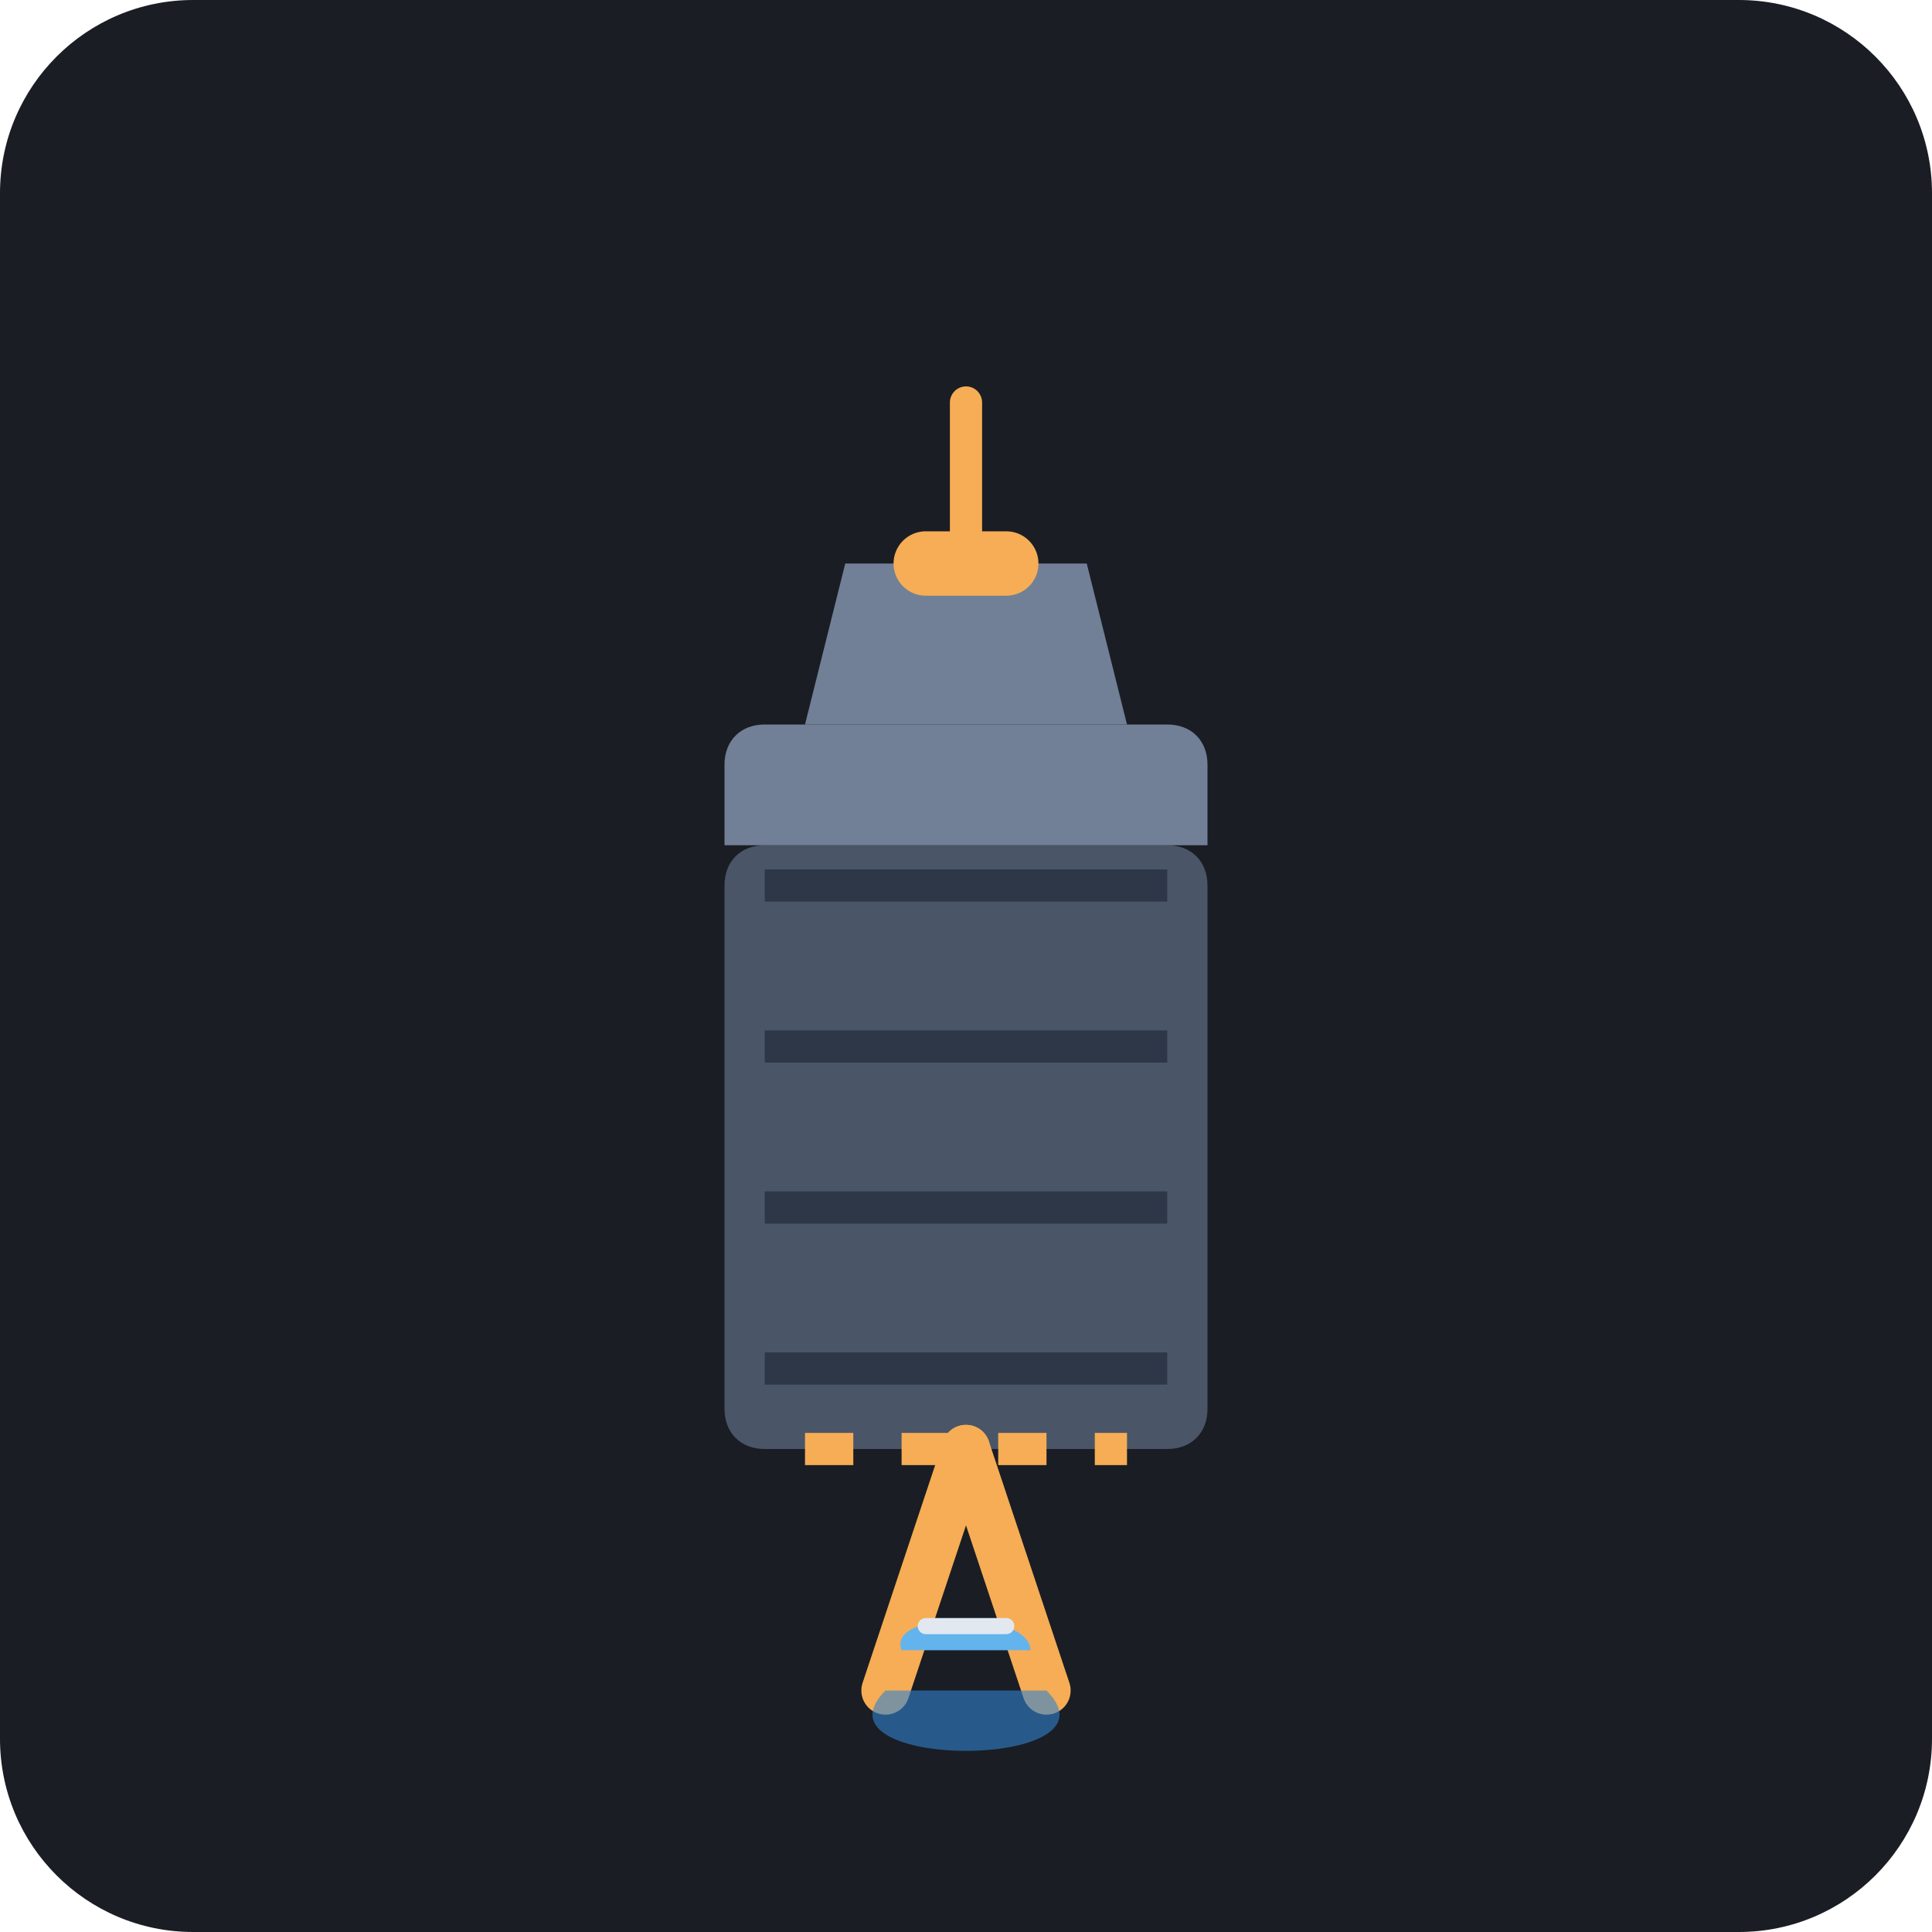
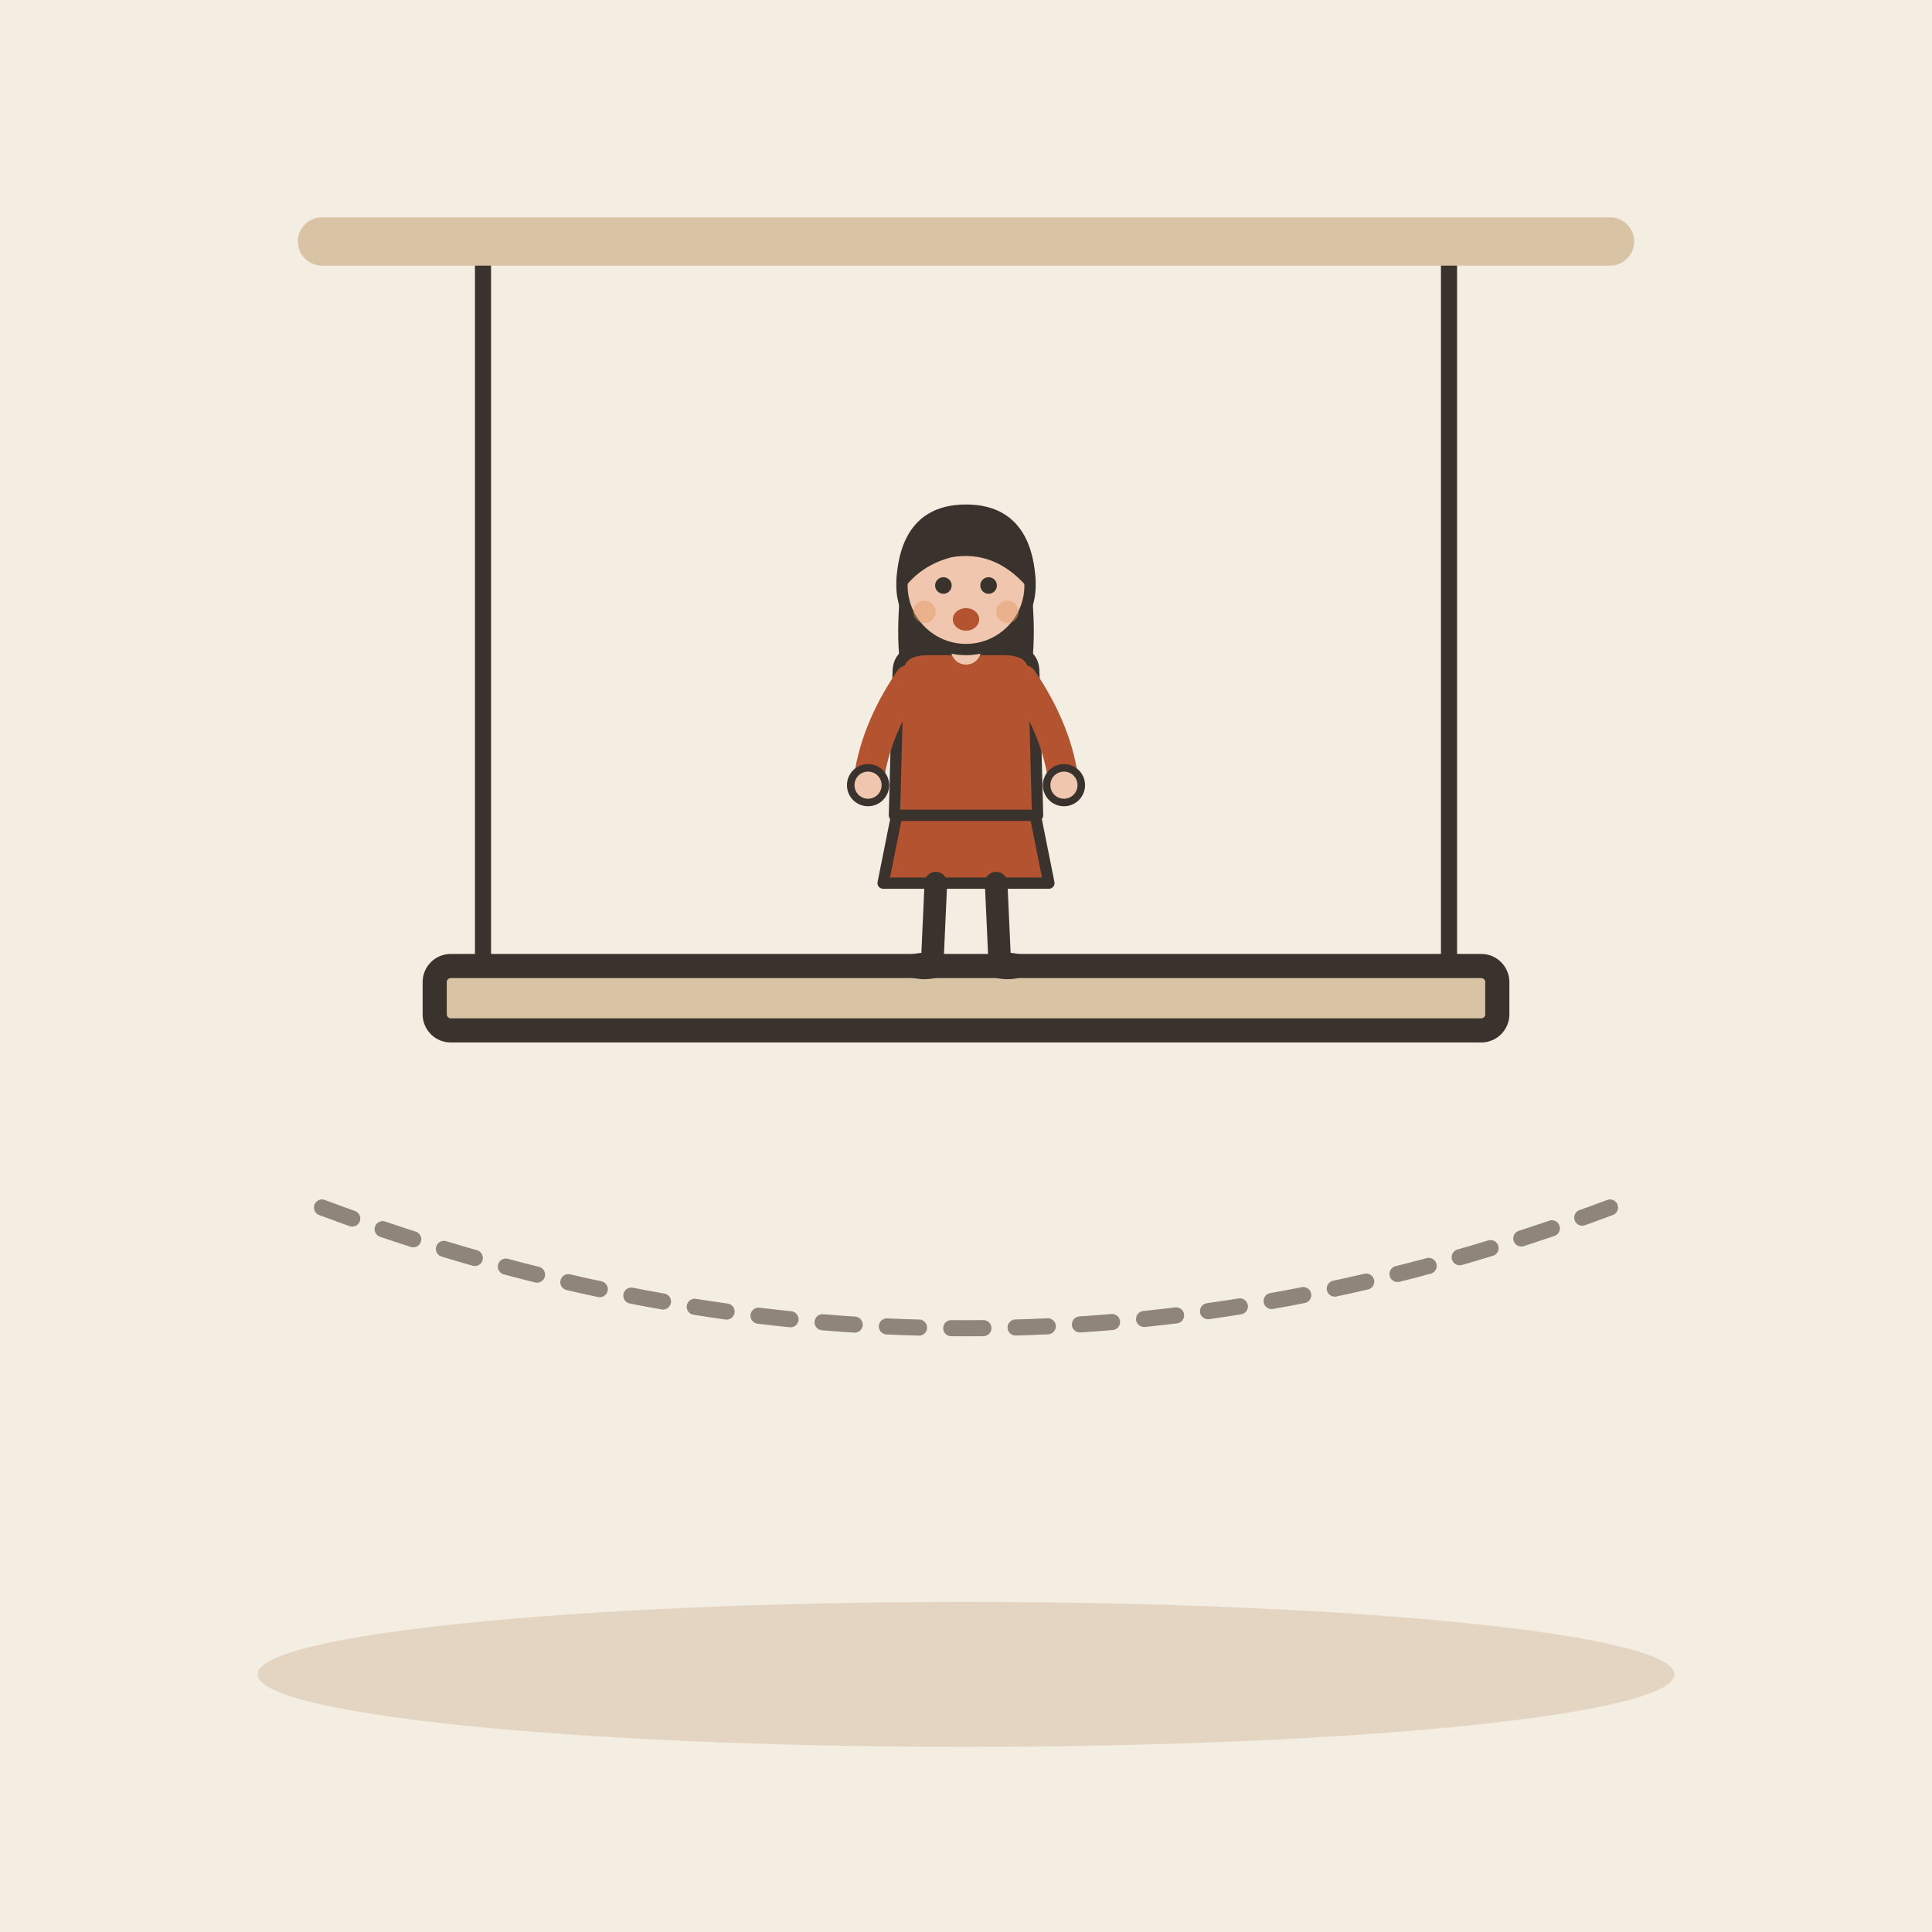
- <svg xmlns="http://www.w3.org/2000/svg" viewBox="0 0 240 240">
-   <rect width="240" height="240" rx="24" fill="#1A1D24" />
-   <g transform="translate(60, 60)">
-     <path d="M60 120 L85 120 C88 120 90 118 90 115 L90 50 C90 47 88 45 85 45 L35 45 C32 45 30 47 30 50 L30 115 C30 118 32 120 35 120 L60 120" fill="#4A5568" />
-     <path d="M30 45 L30 35 C30 32 32 30 35 30 L85 30 C88 30 90 32 90 35 L90 45" fill="#718096" />
-     <path d="M40 30 L45 10 L75 10 L80 30" fill="#718096" />
-     <path d="M35 50 L85 50" stroke="#2D3748" stroke-width="4" />
-     <path d="M35 70 L85 70" stroke="#2D3748" stroke-width="4" />
-     <path d="M35 90 L85 90" stroke="#2D3748" stroke-width="4" />
-     <path d="M35 110 L85 110" stroke="#2D3748" stroke-width="4" />
-     <path d="M60 120 L50 150" stroke="#F6AD55" stroke-width="6" stroke-linecap="round" />
-     <path d="M60 120 L70 150" stroke="#F6AD55" stroke-width="6" stroke-linecap="round" />
-     <path d="M55 10 L65 10" stroke="#F6AD55" stroke-width="8" stroke-linecap="round" />
-     <path d="M60 10 L60 -10" stroke="#F6AD55" stroke-width="4" stroke-linecap="round" />
-     <path d="M50 150 C40 160 80 160 70 150" fill="#3182CE" opacity="0.6" />
-     <path d="M52 145 C50 140 68 140 68 145" fill="#63B3ED" />
-     <path d="M55 142 L65 142" stroke="#E2E8F0" stroke-width="2" stroke-linecap="round" />
+ <svg xmlns="http://www.w3.org/2000/svg" viewBox="0 0 240 240" data-style="editorial">
+   <rect width="240" height="240" fill="#F4EDE2" />
+   <ellipse cx="120" cy="208" rx="88" ry="9" fill="#E3D5C1" />
+   <path d="M60 30L60 120" stroke="#3A332D" stroke-width="2" stroke-linecap="round" fill="none" />
+   <path d="M180 30L180 120" stroke="#3A332D" stroke-width="2" stroke-linecap="round" fill="none" />
+   <path d="M40 30L200 30" stroke="#D8C3A5" stroke-width="6" stroke-linecap="round" fill="none" />
+   <rect x="54" y="120" width="132" height="8" rx="2" fill="#D8C3A5" stroke="#3A332D" stroke-width="3" stroke-linecap="round" stroke-linejoin="round" />
+   <g transform="translate(120 120)">
+     <g transform="translate(0 0) scale(0.468 0.468)">
+       <path d="M-18 -42L-22 -22L22 -22L18 -42Z" fill="#B4532F" stroke="#3A332D" stroke-width="3" stroke-linecap="round" stroke-linejoin="round" />
+       <path d="M-8 -22L-9 0" stroke="#3A332D" stroke-width="6" stroke-linecap="round" fill="none" />
+       <path d="M8 -22L9 0" stroke="#3A332D" stroke-width="6" stroke-linecap="round" fill="none" />
+       <ellipse cx="-11" cy="0" rx="7" ry="3.5" fill="#3A332D" />
+       <ellipse cx="11" cy="0" rx="7" ry="3.5" fill="#3A332D" />
+       <path d="M-17 -104Q-20 -78 -14 -70L-6 -78L6 -78L14 -70Q20 -78 17 -104Z" fill="#3A332D" />
+       <path d="M-18 -78Q-18 -84 -10 -84L10 -84Q18 -84 18 -78L19 -40L-19 -40Z" fill="#B4532F" stroke="#3A332D" stroke-width="3" stroke-linecap="round" stroke-linejoin="round" />
+       <path d="M-15 -76Q-24.5 -62 -26 -48" fill="none" stroke="#B4532F" stroke-width="8" stroke-linecap="round" stroke-linejoin="round" />
+       <circle cx="-26" cy="-48" r="4.6" fill="#F0C7AE" stroke="#3A332D" stroke-linecap="round" stroke-linejoin="round" stroke-width="2" />
+       <path d="M15 -76Q24.5 -62 26 -48" fill="none" stroke="#B4532F" stroke-width="8" stroke-linecap="round" stroke-linejoin="round" />
+       <circle cx="26" cy="-48" r="4.6" fill="#F0C7AE" stroke="#3A332D" stroke-linecap="round" stroke-linejoin="round" stroke-width="2" />
+       <path d="M0 -84L0 -88" stroke="#F0C7AE" stroke-width="8" stroke-linecap="round" fill="none" />
+       <circle cx="0" cy="-101" r="17" fill="#F0C7AE" stroke="#3A332D" stroke-width="3" stroke-linecap="round" stroke-linejoin="round" />
+       <path d="M-17 -102Q-16 -121 0 -121Q16 -121 17 -102Q8 -112 -4 -110Q-12 -108 -17 -102Z" fill="#3A332D" stroke="#3A332D" stroke-width="3" stroke-linecap="round" stroke-linejoin="round" />
+       <circle cx="-6" cy="-101" r="2.2" fill="#3A332D" />
+       <circle cx="6" cy="-101" r="2.2" fill="#3A332D" />
+       <ellipse cx="0" cy="-92" rx="3.5" ry="3" fill="#B4532F" />
+       <circle cx="-11" cy="-94" r="3" fill="#E39A62" opacity="0.45" />
+       <circle cx="11" cy="-94" r="3" fill="#E39A62" opacity="0.45" />
+     </g>
  </g>
-   <path d="M100 180 L140 180" stroke="#F6AD55" stroke-width="4" stroke-dasharray="6 6" />
+   <path d="M40 150Q120 180 200 150" fill="none" stroke="#8F857A" stroke-width="2" stroke-linecap="round" stroke-linejoin="round" stroke-dasharray="4 4" />
</svg>
